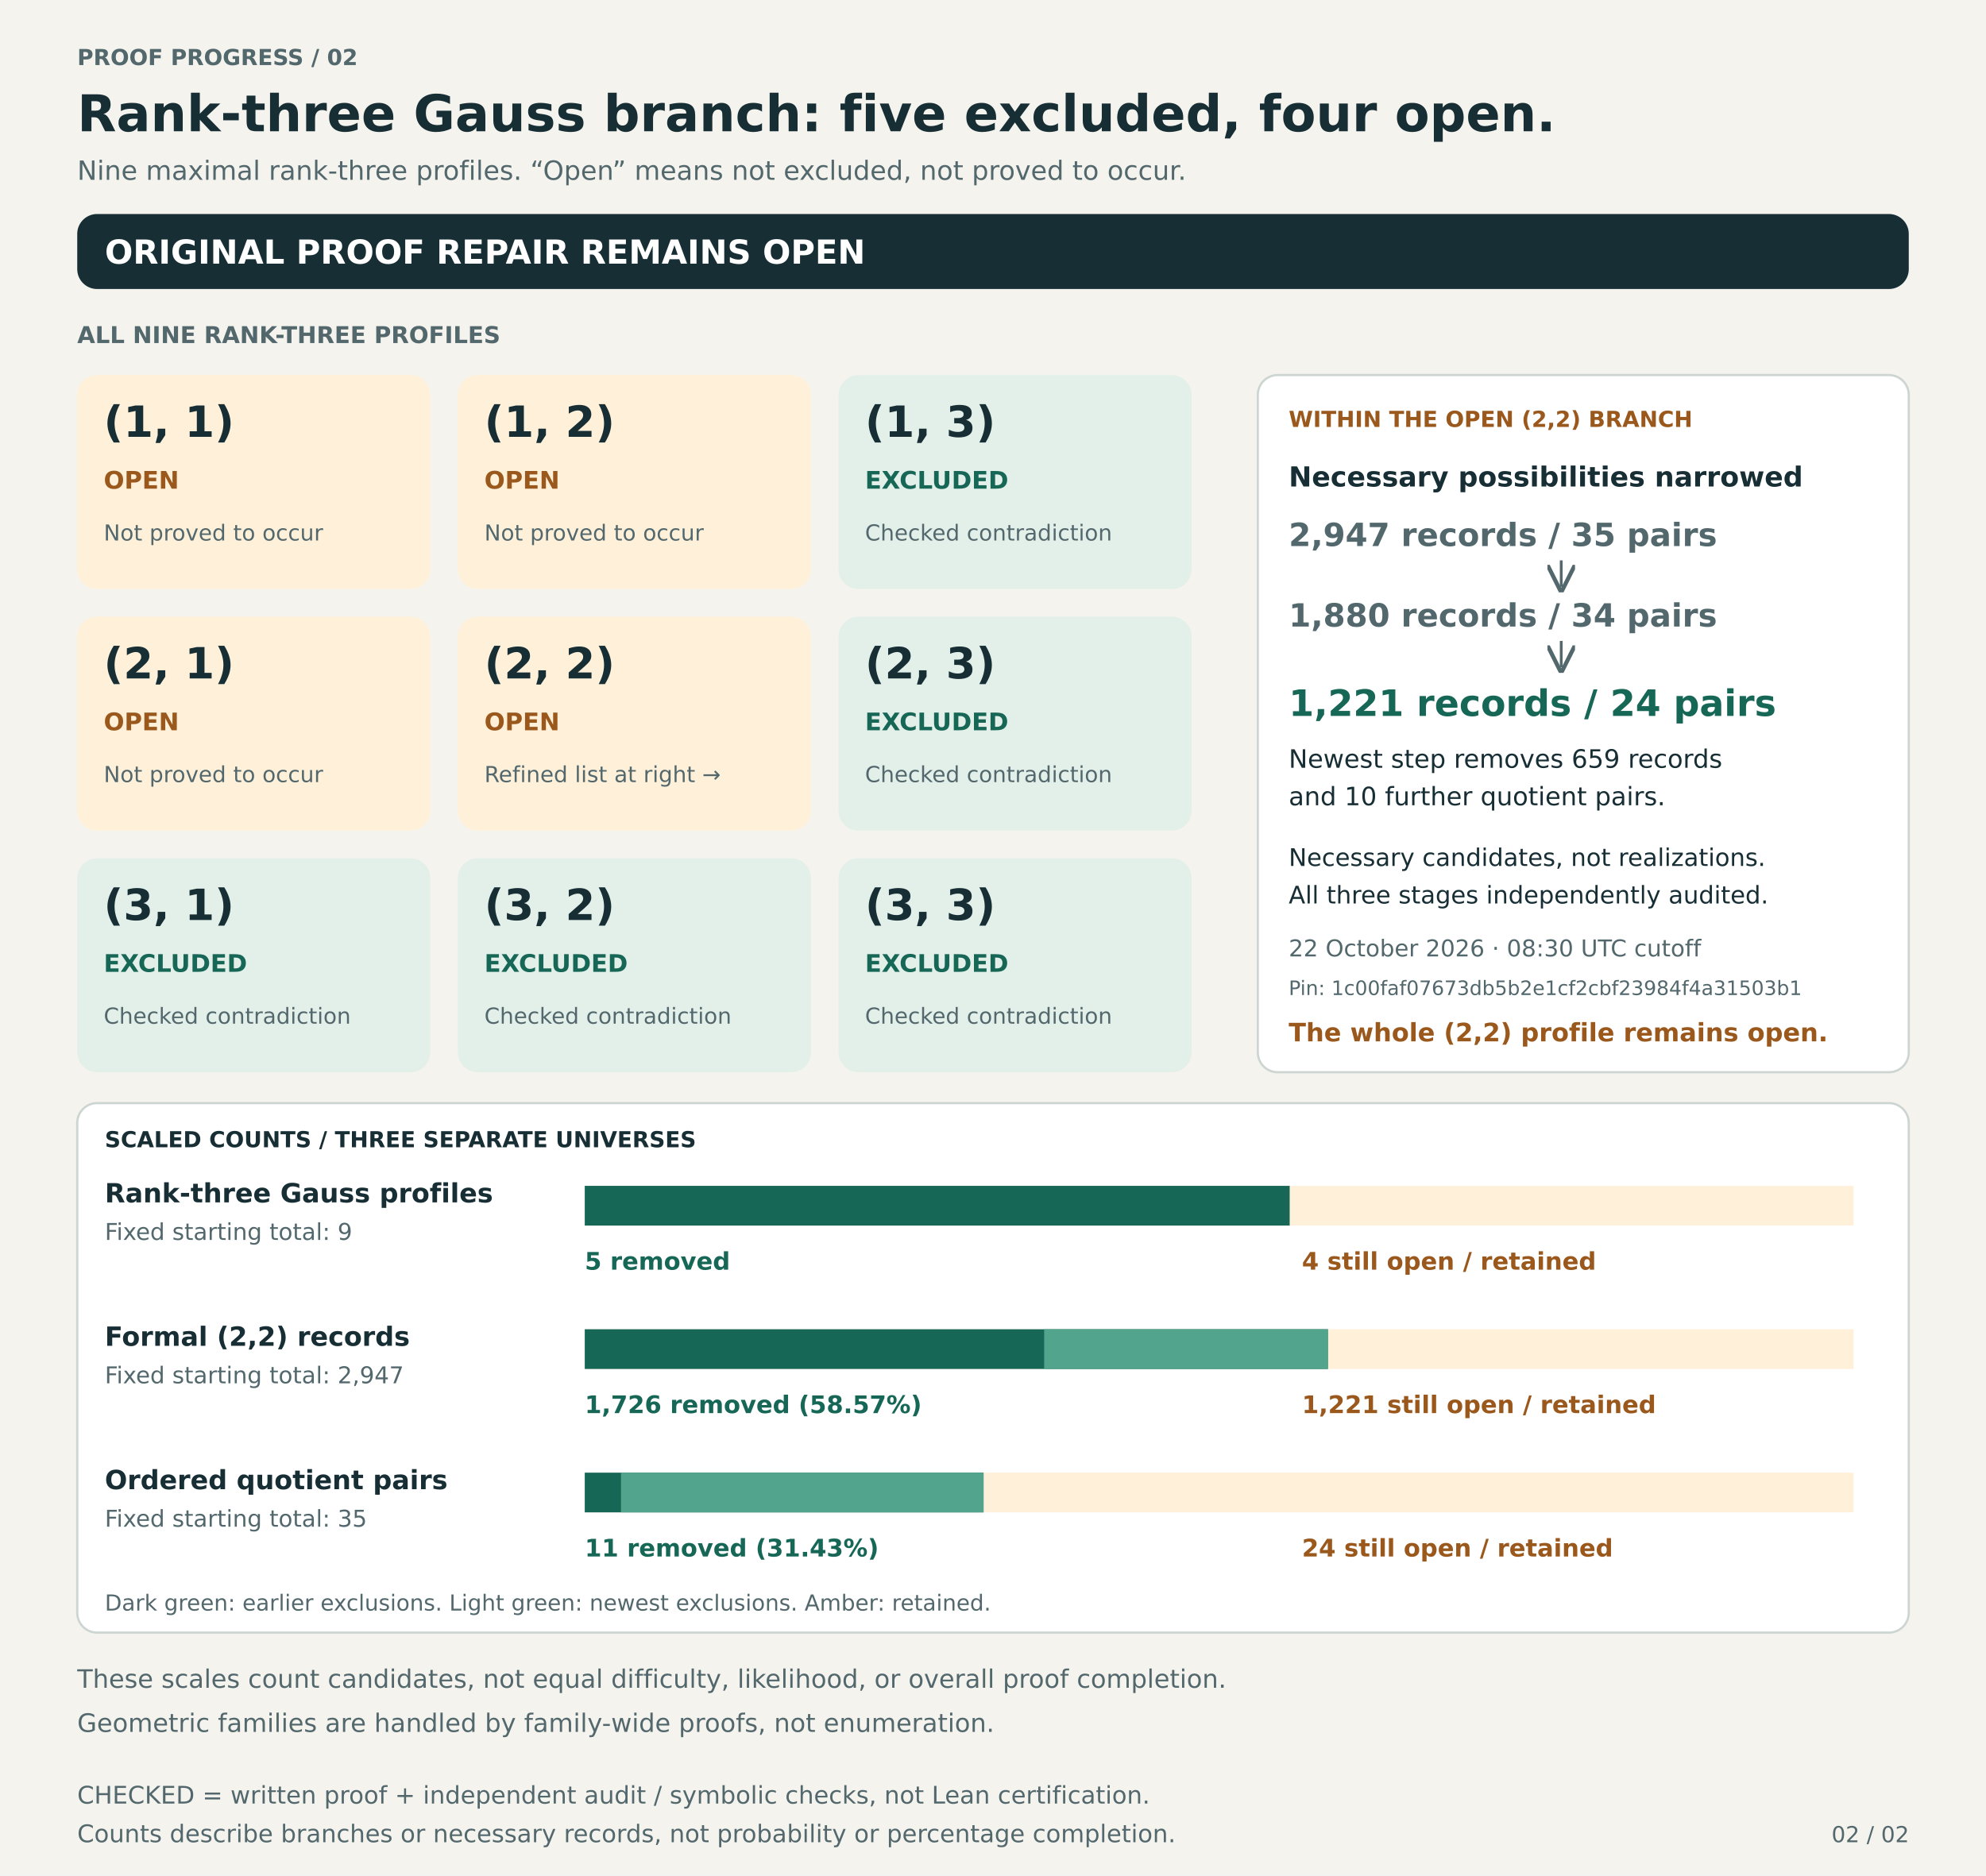
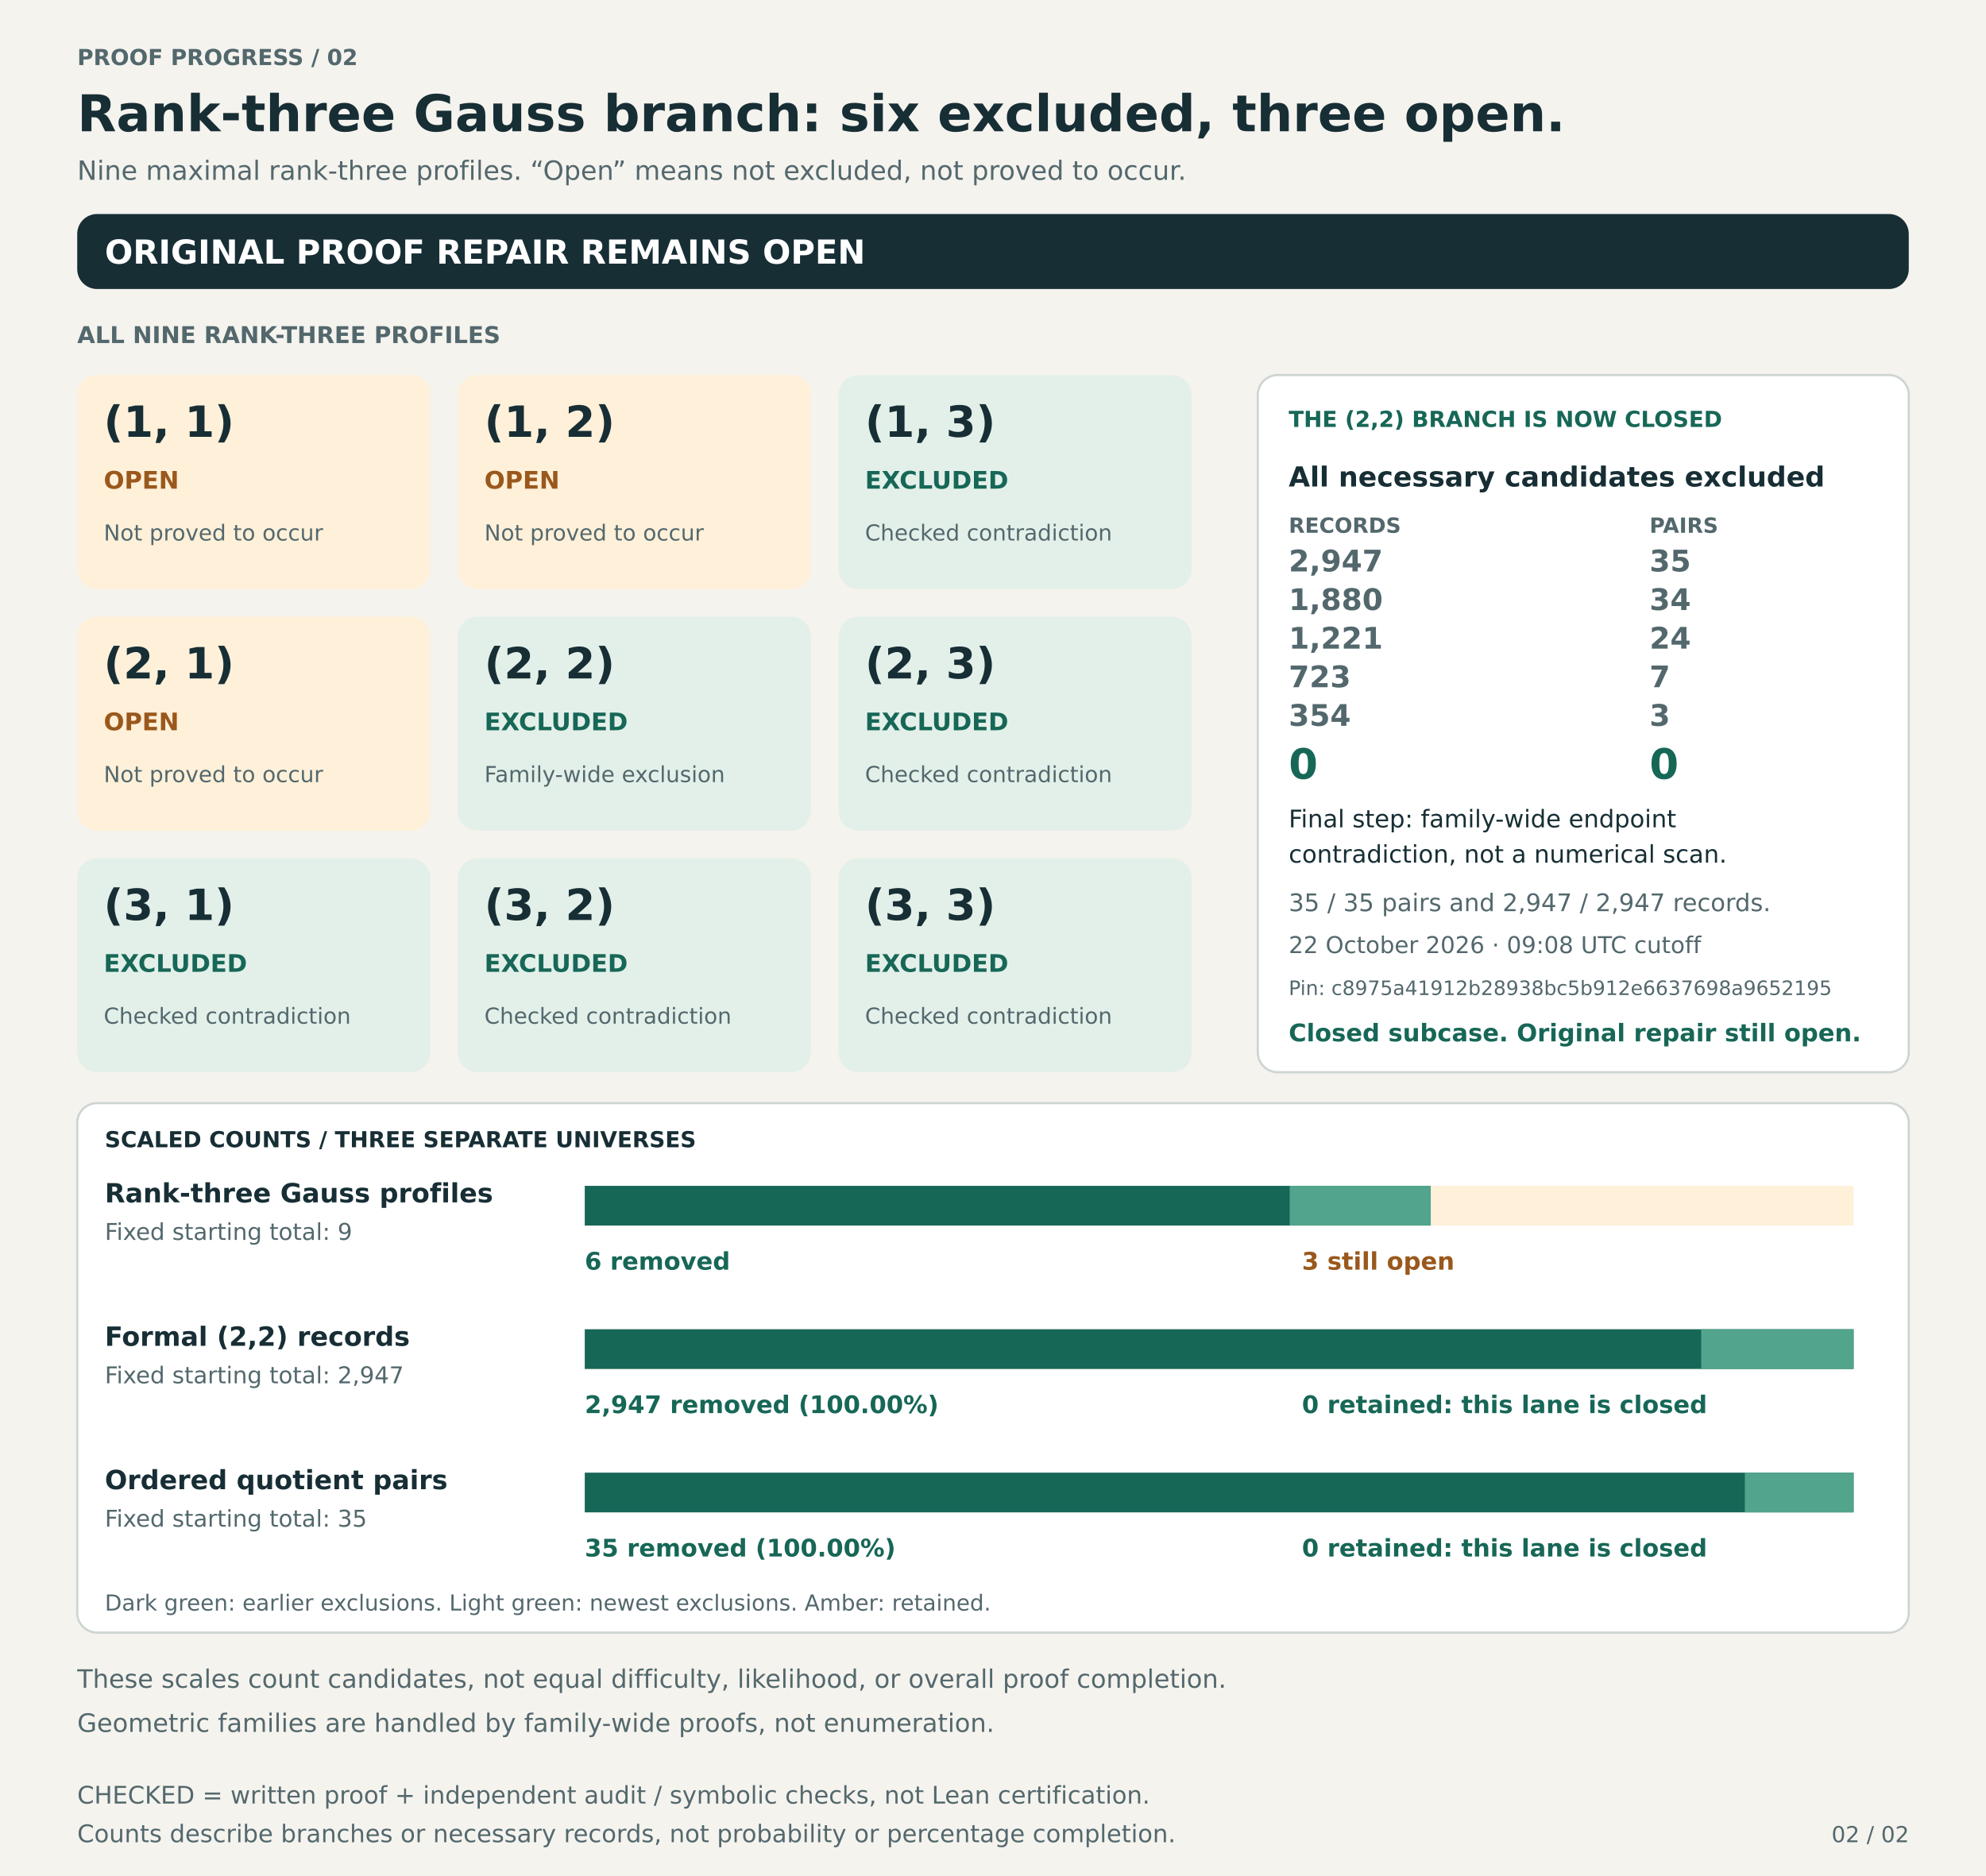
<svg xmlns="http://www.w3.org/2000/svg" width="1800" height="1700" viewBox="0 0 1800 1700">
  <defs>
    <marker id="arrow" markerWidth="10" markerHeight="10" refX="8" refY="5" orient="auto">
      <path d="M0,0 L10,5 L0,10" fill="none" stroke="#53686D" stroke-width="1.5" />
    </marker>
  </defs>
  <rect width="100%" height="100%" fill="#F5F3EE" />
  <text x="70" y="59" fill="#53686D" font-family="DejaVu Sans, sans-serif" font-size="20" font-weight="700">PROOF PROGRESS  /  02</text>
-   <text x="70" y="119" fill="#172E35" font-family="DejaVu Sans, sans-serif" font-size="46" font-weight="700">Rank-three Gauss branch: five excluded, four open.</text>
+   <text x="70" y="119" fill="#172E35" font-family="DejaVu Sans, sans-serif" font-size="46" font-weight="700">Rank-three Gauss branch: six excluded, three open.</text>
  <text x="70" y="163" fill="#53686D" font-family="DejaVu Sans, sans-serif" font-size="24" font-weight="400">Nine maximal rank-three profiles. “Open” means not excluded, not proved to occur.</text>
  <rect x="70" y="194" width="1660" height="68" rx="18" fill="#172E35" stroke="none" stroke-width="2" />
  <text x="95" y="239" fill="#FFFFFF" font-family="DejaVu Sans, sans-serif" font-size="30" font-weight="700">ORIGINAL PROOF REPAIR REMAINS OPEN</text>
  <text x="70" y="311" fill="#53686D" font-family="DejaVu Sans, sans-serif" font-size="21" font-weight="700">ALL NINE RANK-THREE PROFILES</text>
  <rect x="70" y="340" width="320" height="194" rx="18" fill="#FFF0D9" stroke="none" stroke-width="2" />
  <text x="94" y="396" fill="#172E35" font-family="DejaVu Sans, sans-serif" font-size="39" font-weight="700">(1, 1)</text>
  <text x="94" y="443" fill="#9A581C" font-family="DejaVu Sans, sans-serif" font-size="22" font-weight="700">OPEN</text>
  <text x="94" y="490" fill="#53686D" font-family="DejaVu Sans, sans-serif" font-size="20" font-weight="400">Not proved to occur</text>
  <rect x="415" y="340" width="320" height="194" rx="18" fill="#FFF0D9" stroke="none" stroke-width="2" />
  <text x="439" y="396" fill="#172E35" font-family="DejaVu Sans, sans-serif" font-size="39" font-weight="700">(1, 2)</text>
  <text x="439" y="443" fill="#9A581C" font-family="DejaVu Sans, sans-serif" font-size="22" font-weight="700">OPEN</text>
  <text x="439" y="490" fill="#53686D" font-family="DejaVu Sans, sans-serif" font-size="20" font-weight="400">Not proved to occur</text>
  <rect x="760" y="340" width="320" height="194" rx="18" fill="#E3F0E9" stroke="none" stroke-width="2" />
  <text x="784" y="396" fill="#172E35" font-family="DejaVu Sans, sans-serif" font-size="39" font-weight="700">(1, 3)</text>
  <text x="784" y="443" fill="#176757" font-family="DejaVu Sans, sans-serif" font-size="22" font-weight="700">EXCLUDED</text>
  <text x="784" y="490" fill="#53686D" font-family="DejaVu Sans, sans-serif" font-size="20" font-weight="400">Checked contradiction</text>
  <rect x="70" y="559" width="320" height="194" rx="18" fill="#FFF0D9" stroke="none" stroke-width="2" />
  <text x="94" y="615" fill="#172E35" font-family="DejaVu Sans, sans-serif" font-size="39" font-weight="700">(2, 1)</text>
  <text x="94" y="662" fill="#9A581C" font-family="DejaVu Sans, sans-serif" font-size="22" font-weight="700">OPEN</text>
  <text x="94" y="709" fill="#53686D" font-family="DejaVu Sans, sans-serif" font-size="20" font-weight="400">Not proved to occur</text>
-   <rect x="415" y="559" width="320" height="194" rx="18" fill="#FFF0D9" stroke="none" stroke-width="2" />
+   <rect x="415" y="559" width="320" height="194" rx="18" fill="#E3F0E9" stroke="none" stroke-width="2" />
  <text x="439" y="615" fill="#172E35" font-family="DejaVu Sans, sans-serif" font-size="39" font-weight="700">(2, 2)</text>
-   <text x="439" y="662" fill="#9A581C" font-family="DejaVu Sans, sans-serif" font-size="22" font-weight="700">OPEN</text>
-   <text x="439" y="709" fill="#53686D" font-family="DejaVu Sans, sans-serif" font-size="20" font-weight="400">Refined list at right →</text>
+   <text x="439" y="662" fill="#176757" font-family="DejaVu Sans, sans-serif" font-size="22" font-weight="700">EXCLUDED</text>
+   <text x="439" y="709" fill="#53686D" font-family="DejaVu Sans, sans-serif" font-size="20" font-weight="400">Family-wide exclusion</text>
  <rect x="760" y="559" width="320" height="194" rx="18" fill="#E3F0E9" stroke="none" stroke-width="2" />
  <text x="784" y="615" fill="#172E35" font-family="DejaVu Sans, sans-serif" font-size="39" font-weight="700">(2, 3)</text>
  <text x="784" y="662" fill="#176757" font-family="DejaVu Sans, sans-serif" font-size="22" font-weight="700">EXCLUDED</text>
  <text x="784" y="709" fill="#53686D" font-family="DejaVu Sans, sans-serif" font-size="20" font-weight="400">Checked contradiction</text>
  <rect x="70" y="778" width="320" height="194" rx="18" fill="#E3F0E9" stroke="none" stroke-width="2" />
  <text x="94" y="834" fill="#172E35" font-family="DejaVu Sans, sans-serif" font-size="39" font-weight="700">(3, 1)</text>
  <text x="94" y="881" fill="#176757" font-family="DejaVu Sans, sans-serif" font-size="22" font-weight="700">EXCLUDED</text>
  <text x="94" y="928" fill="#53686D" font-family="DejaVu Sans, sans-serif" font-size="20" font-weight="400">Checked contradiction</text>
  <rect x="415" y="778" width="320" height="194" rx="18" fill="#E3F0E9" stroke="none" stroke-width="2" />
  <text x="439" y="834" fill="#172E35" font-family="DejaVu Sans, sans-serif" font-size="39" font-weight="700">(3, 2)</text>
  <text x="439" y="881" fill="#176757" font-family="DejaVu Sans, sans-serif" font-size="22" font-weight="700">EXCLUDED</text>
  <text x="439" y="928" fill="#53686D" font-family="DejaVu Sans, sans-serif" font-size="20" font-weight="400">Checked contradiction</text>
  <rect x="760" y="778" width="320" height="194" rx="18" fill="#E3F0E9" stroke="none" stroke-width="2" />
  <text x="784" y="834" fill="#172E35" font-family="DejaVu Sans, sans-serif" font-size="39" font-weight="700">(3, 3)</text>
  <text x="784" y="881" fill="#176757" font-family="DejaVu Sans, sans-serif" font-size="22" font-weight="700">EXCLUDED</text>
  <text x="784" y="928" fill="#53686D" font-family="DejaVu Sans, sans-serif" font-size="20" font-weight="400">Checked contradiction</text>
  <rect x="1140" y="340" width="590" height="632" rx="18" fill="#FFFFFF" stroke="#CDD5D2" stroke-width="2" />
-   <text x="1168" y="387" fill="#9A581C" font-family="DejaVu Sans, sans-serif" font-size="20" font-weight="700">WITHIN THE OPEN (2,2) BRANCH</text>
-   <text x="1168" y="441" fill="#172E35" font-family="DejaVu Sans, sans-serif" font-size="25" font-weight="700">Necessary possibilities narrowed</text>
-   <text x="1168" y="495" fill="#53686D" font-family="DejaVu Sans, sans-serif" font-size="29" font-weight="600">2,947 records / 35 pairs</text>
-   <path d="M1415,508 L1415,532" stroke="#53686D" stroke-width="2.5" marker-end="url(#arrow)" />
-   <text x="1168" y="568" fill="#53686D" font-family="DejaVu Sans, sans-serif" font-size="29" font-weight="600">1,880 records / 34 pairs</text>
-   <path d="M1415,581 L1415,605" stroke="#53686D" stroke-width="2.5" marker-end="url(#arrow)" />
-   <text x="1168" y="649" fill="#176757" font-family="DejaVu Sans, sans-serif" font-size="33" font-weight="700">1,221 records / 24 pairs</text>
-   <text x="1168" y="696" fill="#172E35" font-family="DejaVu Sans, sans-serif" font-size="23" font-weight="400">Newest step removes 659 records</text>
-   <text x="1168" y="730" fill="#172E35" font-family="DejaVu Sans, sans-serif" font-size="23" font-weight="400">and 10 further quotient pairs.</text>
-   <text x="1168" y="785" fill="#172E35" font-family="DejaVu Sans, sans-serif" font-size="22" font-weight="400">Necessary candidates, not realizations.</text>
-   <text x="1168" y="819" fill="#172E35" font-family="DejaVu Sans, sans-serif" font-size="22" font-weight="400">All three stages independently audited.</text>
-   <text x="1168" y="867" fill="#53686D" font-family="DejaVu Sans, sans-serif" font-size="21" font-weight="400">22 October 2026 · 08:30 UTC cutoff</text>
-   <text x="1168" y="902" fill="#53686D" font-family="DejaVu Sans, sans-serif" font-size="18" font-weight="400">Pin: 1c00faf07673db5b2e1cf2cbf23984f4a31503b1</text>
-   <text x="1168" y="944" fill="#9A581C" font-family="DejaVu Sans, sans-serif" font-size="23" font-weight="700">The whole (2,2) profile remains open.</text>
+   <text x="1168" y="387" fill="#176757" font-family="DejaVu Sans, sans-serif" font-size="20" font-weight="700">THE (2,2) BRANCH IS NOW CLOSED</text>
+   <text x="1168" y="441" fill="#172E35" font-family="DejaVu Sans, sans-serif" font-size="25" font-weight="700">All necessary candidates excluded</text>
+   <text x="1168" y="483" fill="#53686D" font-family="DejaVu Sans, sans-serif" font-size="19" font-weight="700">RECORDS</text>
+   <text x="1495" y="483" fill="#53686D" font-family="DejaVu Sans, sans-serif" font-size="19" font-weight="700">PAIRS</text>
+   <text x="1168" y="518" fill="#53686D" font-family="DejaVu Sans, sans-serif" font-size="27" font-weight="600">2,947</text>
+   <text x="1495" y="518" fill="#53686D" font-family="DejaVu Sans, sans-serif" font-size="27" font-weight="600">35</text>
+   <text x="1168" y="553" fill="#53686D" font-family="DejaVu Sans, sans-serif" font-size="27" font-weight="600">1,880</text>
+   <text x="1495" y="553" fill="#53686D" font-family="DejaVu Sans, sans-serif" font-size="27" font-weight="600">34</text>
+   <text x="1168" y="588" fill="#53686D" font-family="DejaVu Sans, sans-serif" font-size="27" font-weight="600">1,221</text>
+   <text x="1495" y="588" fill="#53686D" font-family="DejaVu Sans, sans-serif" font-size="27" font-weight="600">24</text>
+   <text x="1168" y="623" fill="#53686D" font-family="DejaVu Sans, sans-serif" font-size="27" font-weight="600">723</text>
+   <text x="1495" y="623" fill="#53686D" font-family="DejaVu Sans, sans-serif" font-size="27" font-weight="600">7</text>
+   <text x="1168" y="658" fill="#53686D" font-family="DejaVu Sans, sans-serif" font-size="27" font-weight="600">354</text>
+   <text x="1495" y="658" fill="#53686D" font-family="DejaVu Sans, sans-serif" font-size="27" font-weight="600">3</text>
+   <text x="1168" y="706" fill="#176757" font-family="DejaVu Sans, sans-serif" font-size="38" font-weight="700">0</text>
+   <text x="1495" y="706" fill="#176757" font-family="DejaVu Sans, sans-serif" font-size="38" font-weight="700">0</text>
+   <text x="1168" y="750" fill="#172E35" font-family="DejaVu Sans, sans-serif" font-size="22" font-weight="400">Final step: family-wide endpoint</text>
+   <text x="1168" y="782" fill="#172E35" font-family="DejaVu Sans, sans-serif" font-size="22" font-weight="400">contradiction, not a numerical scan.</text>
+   <text x="1168" y="826" fill="#53686D" font-family="DejaVu Sans, sans-serif" font-size="22" font-weight="400">35 / 35 pairs and 2,947 / 2,947 records.</text>
+   <text x="1168" y="864" fill="#53686D" font-family="DejaVu Sans, sans-serif" font-size="21" font-weight="400">22 October 2026 · 09:08 UTC cutoff</text>
+   <text x="1168" y="902" fill="#53686D" font-family="DejaVu Sans, sans-serif" font-size="18" font-weight="400">Pin: c8975a41912b28938bc5b912e6637698a9652195</text>
+   <text x="1168" y="944" fill="#176757" font-family="DejaVu Sans, sans-serif" font-size="22" font-weight="700">Closed subcase. Original repair still open.</text>
  <rect x="70" y="1000" width="1660" height="480" rx="18" fill="#FFFFFF" stroke="#CDD5D2" stroke-width="2" />
  <text x="95" y="1040" fill="#172E35" font-family="DejaVu Sans, sans-serif" font-size="20" font-weight="700">SCALED COUNTS  /  THREE SEPARATE UNIVERSES</text>
  <text x="95" y="1090" fill="#172E35" font-family="DejaVu Sans, sans-serif" font-size="24" font-weight="700">Rank-three Gauss profiles</text>
  <text x="95" y="1124" fill="#53686D" font-family="DejaVu Sans, sans-serif" font-size="21" font-weight="400">Fixed starting total: 9</text>
  <rect x="530" y="1075" width="1150" height="36" rx="0" fill="#FFF0D9" stroke="none" stroke-width="2" />
-   <rect x="530" y="1075" width="638.889" height="36" rx="0" fill="#176757" stroke="none" stroke-width="2" />
-   <text x="530" y="1151" fill="#176757" font-family="DejaVu Sans, sans-serif" font-size="22" font-weight="700">5 removed</text>
-   <text x="1180" y="1151" fill="#9A581C" font-family="DejaVu Sans, sans-serif" font-size="22" font-weight="700">4 still open / retained</text>
+   <rect x="530" y="1075" width="766.667" height="36" rx="0" fill="#176757" stroke="none" stroke-width="2" />
+   <rect x="1168.889" y="1075" width="127.778" height="36" rx="0" fill="#53A48D" stroke="none" stroke-width="2" />
+   <text x="530" y="1151" fill="#176757" font-family="DejaVu Sans, sans-serif" font-size="22" font-weight="700">6 removed</text>
+   <text x="1180" y="1151" fill="#9A581C" font-family="DejaVu Sans, sans-serif" font-size="22" font-weight="700">3 still open</text>
  <text x="95" y="1220" fill="#172E35" font-family="DejaVu Sans, sans-serif" font-size="24" font-weight="700">Formal (2,2) records</text>
  <text x="95" y="1254" fill="#53686D" font-family="DejaVu Sans, sans-serif" font-size="21" font-weight="400">Fixed starting total: 2,947</text>
  <rect x="530" y="1205" width="1150" height="36" rx="0" fill="#FFF0D9" stroke="none" stroke-width="2" />
-   <rect x="530" y="1205" width="673.532" height="36" rx="0" fill="#176757" stroke="none" stroke-width="2" />
-   <rect x="946.373" y="1205" width="257.16" height="36" rx="0" fill="#53A48D" stroke="none" stroke-width="2" />
-   <text x="530" y="1281" fill="#176757" font-family="DejaVu Sans, sans-serif" font-size="22" font-weight="700">1,726 removed (58.57%)</text>
-   <text x="1180" y="1281" fill="#9A581C" font-family="DejaVu Sans, sans-serif" font-size="22" font-weight="700">1,221 still open / retained</text>
+   <rect x="530" y="1205" width="1150.0" height="36" rx="0" fill="#176757" stroke="none" stroke-width="2" />
+   <rect x="1541.86" y="1205" width="138.14" height="36" rx="0" fill="#53A48D" stroke="none" stroke-width="2" />
+   <text x="530" y="1281" fill="#176757" font-family="DejaVu Sans, sans-serif" font-size="22" font-weight="700">2,947 removed (100.00%)</text>
+   <text x="1180" y="1281" fill="#176757" font-family="DejaVu Sans, sans-serif" font-size="22" font-weight="700">0 retained: this lane is closed</text>
  <text x="95" y="1350" fill="#172E35" font-family="DejaVu Sans, sans-serif" font-size="24" font-weight="700">Ordered quotient pairs</text>
  <text x="95" y="1384" fill="#53686D" font-family="DejaVu Sans, sans-serif" font-size="21" font-weight="400">Fixed starting total: 35</text>
  <rect x="530" y="1335" width="1150" height="36" rx="0" fill="#FFF0D9" stroke="none" stroke-width="2" />
-   <rect x="530" y="1335" width="361.429" height="36" rx="0" fill="#176757" stroke="none" stroke-width="2" />
-   <rect x="562.857" y="1335" width="328.571" height="36" rx="0" fill="#53A48D" stroke="none" stroke-width="2" />
-   <text x="530" y="1411" fill="#176757" font-family="DejaVu Sans, sans-serif" font-size="22" font-weight="700">11 removed (31.43%)</text>
-   <text x="1180" y="1411" fill="#9A581C" font-family="DejaVu Sans, sans-serif" font-size="22" font-weight="700">24 still open / retained</text>
+   <rect x="530" y="1335" width="1150.0" height="36" rx="0" fill="#176757" stroke="none" stroke-width="2" />
+   <rect x="1581.429" y="1335" width="98.571" height="36" rx="0" fill="#53A48D" stroke="none" stroke-width="2" />
+   <text x="530" y="1411" fill="#176757" font-family="DejaVu Sans, sans-serif" font-size="22" font-weight="700">35 removed (100.00%)</text>
+   <text x="1180" y="1411" fill="#176757" font-family="DejaVu Sans, sans-serif" font-size="22" font-weight="700">0 retained: this lane is closed</text>
  <text x="95" y="1460" fill="#53686D" font-family="DejaVu Sans, sans-serif" font-size="20" font-weight="400">Dark green: earlier exclusions. Light green: newest exclusions. Amber: retained.</text>
  <text x="70" y="1530" fill="#53686D" font-family="DejaVu Sans, sans-serif" font-size="23" font-weight="400">These scales count candidates, not equal difficulty, likelihood, or overall proof completion.</text>
  <text x="70" y="1570" fill="#53686D" font-family="DejaVu Sans, sans-serif" font-size="23" font-weight="400">Geometric families are handled by family-wide proofs, not enumeration.</text>
  <text x="70" y="1635" fill="#53686D" font-family="DejaVu Sans, sans-serif" font-size="22" font-weight="400">CHECKED = written proof + independent audit / symbolic checks, not Lean certification.</text>
  <text x="70" y="1670" fill="#53686D" font-family="DejaVu Sans, sans-serif" font-size="22" font-weight="400">Counts describe branches or necessary records, not probability or percentage completion.</text>
  <text x="1660" y="1670" fill="#53686D" font-family="DejaVu Sans, sans-serif" font-size="20" font-weight="400">02 / 02</text>
</svg>
